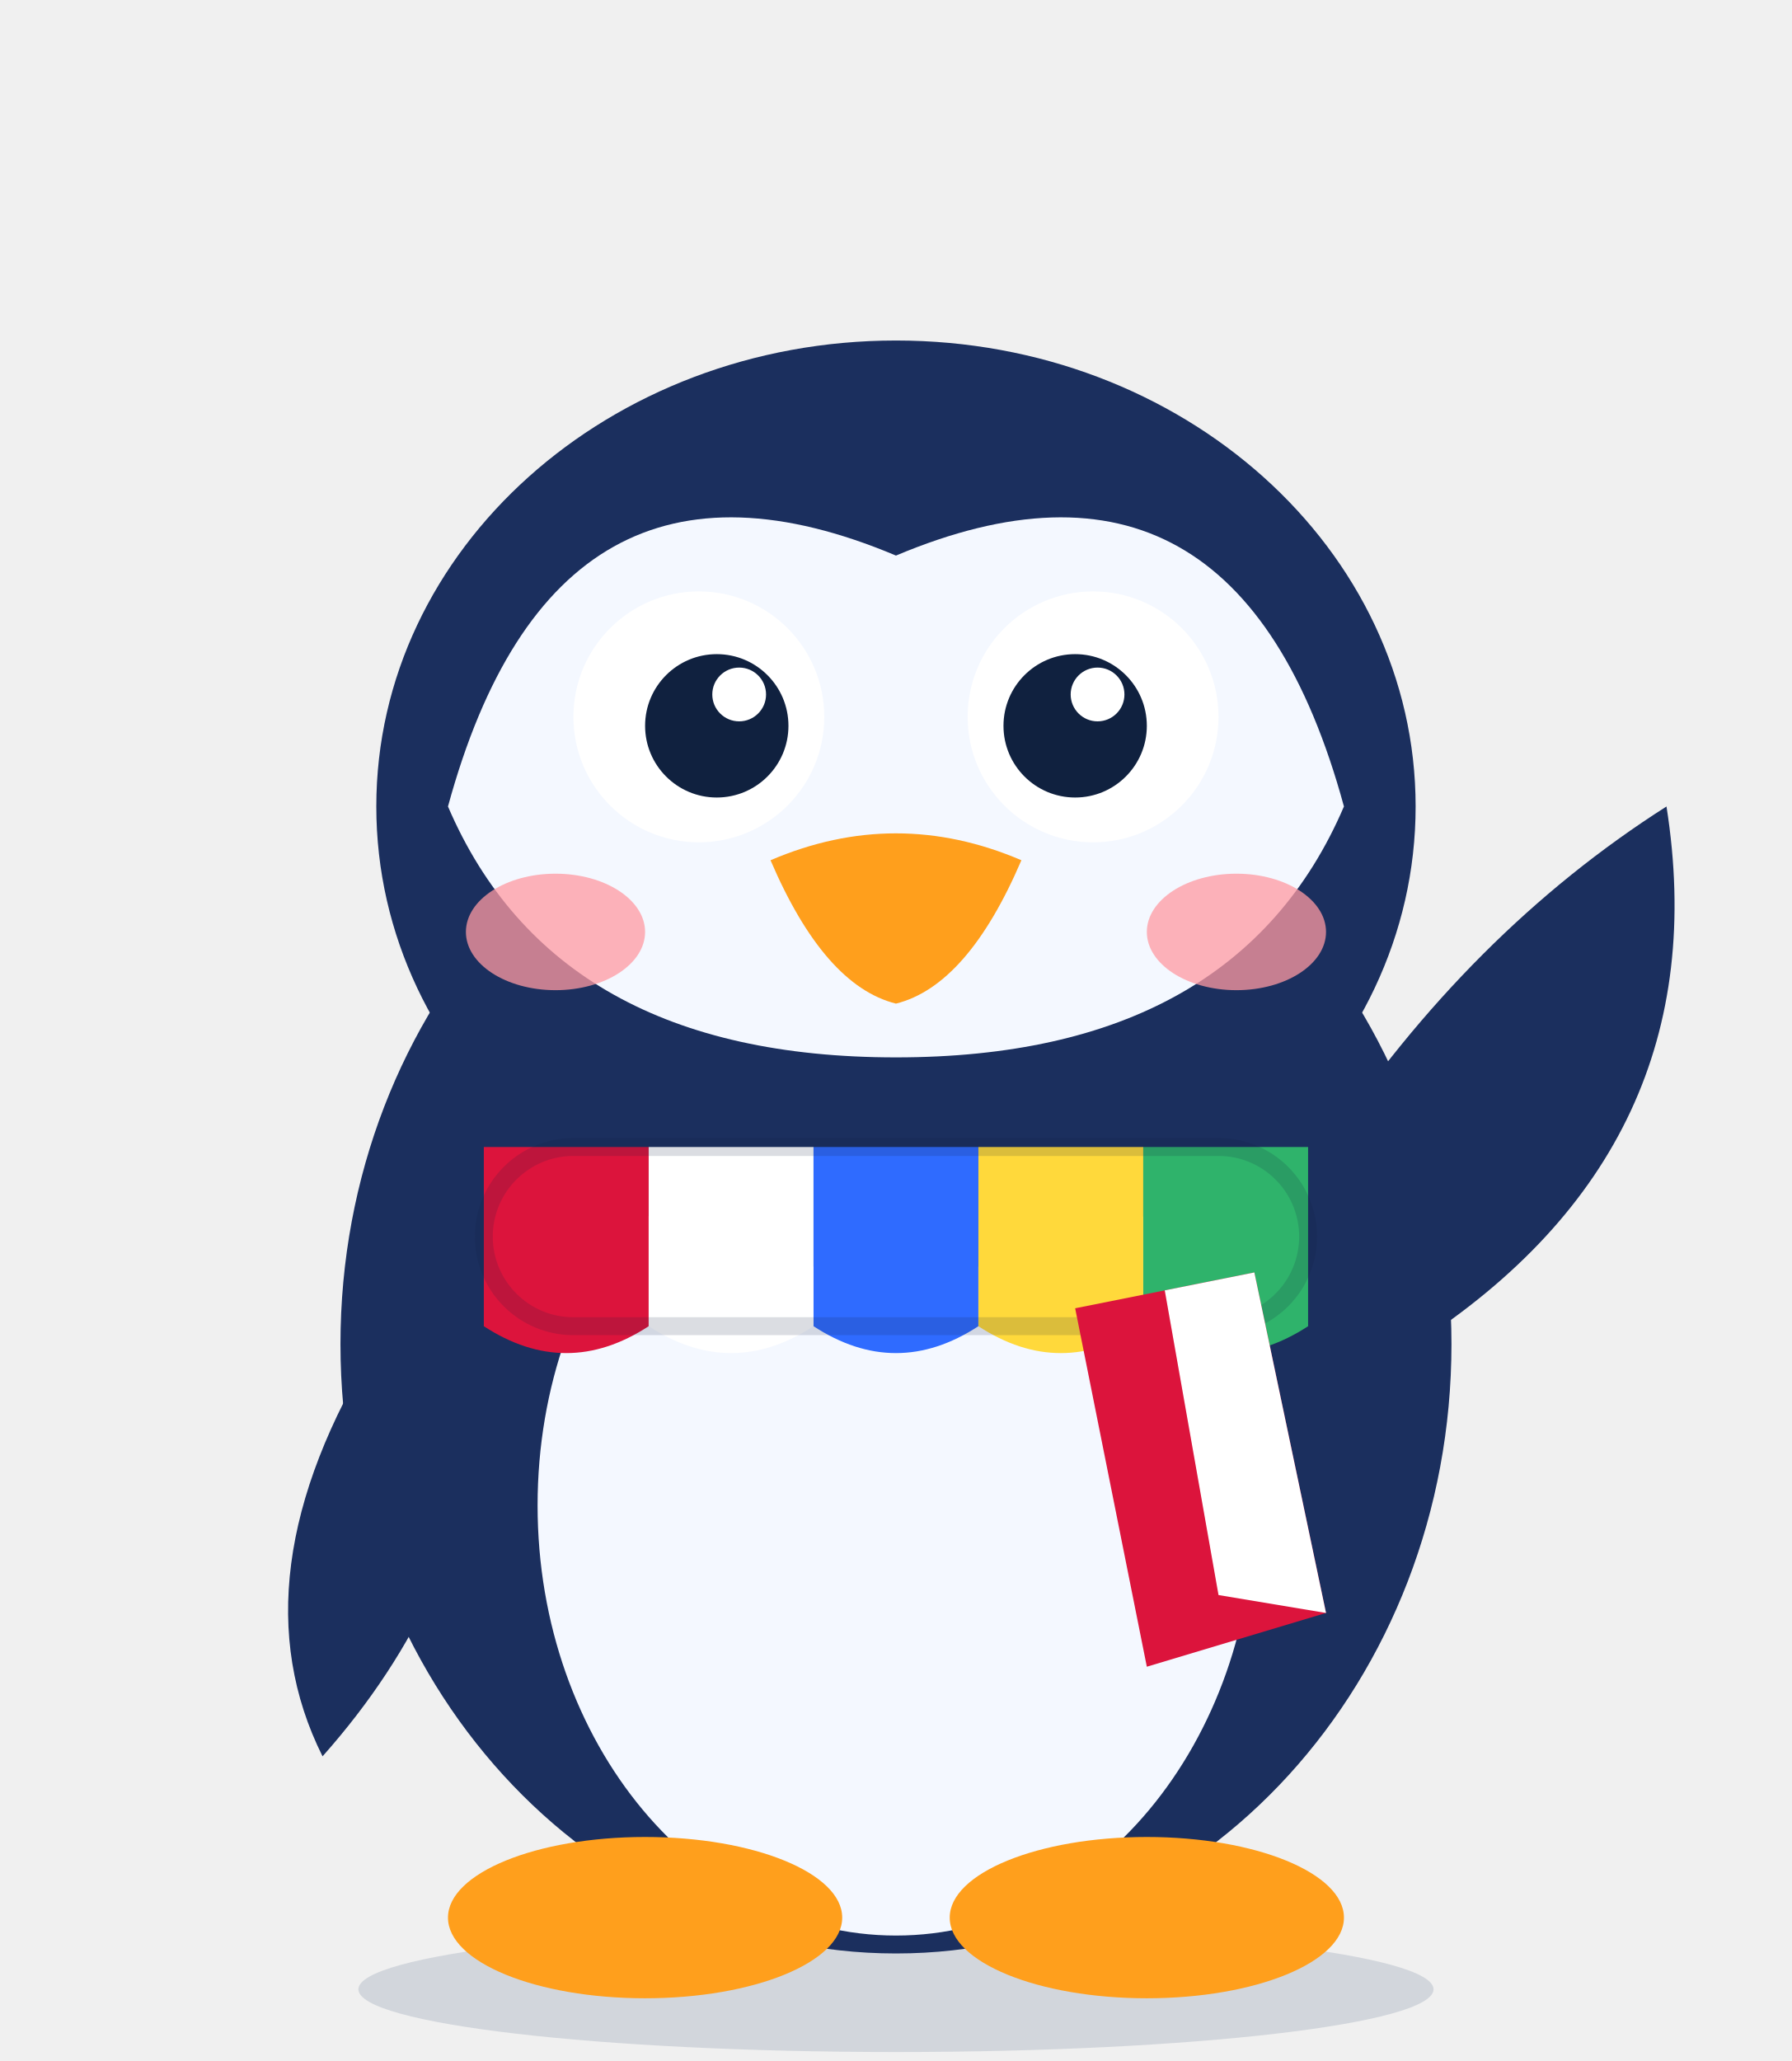
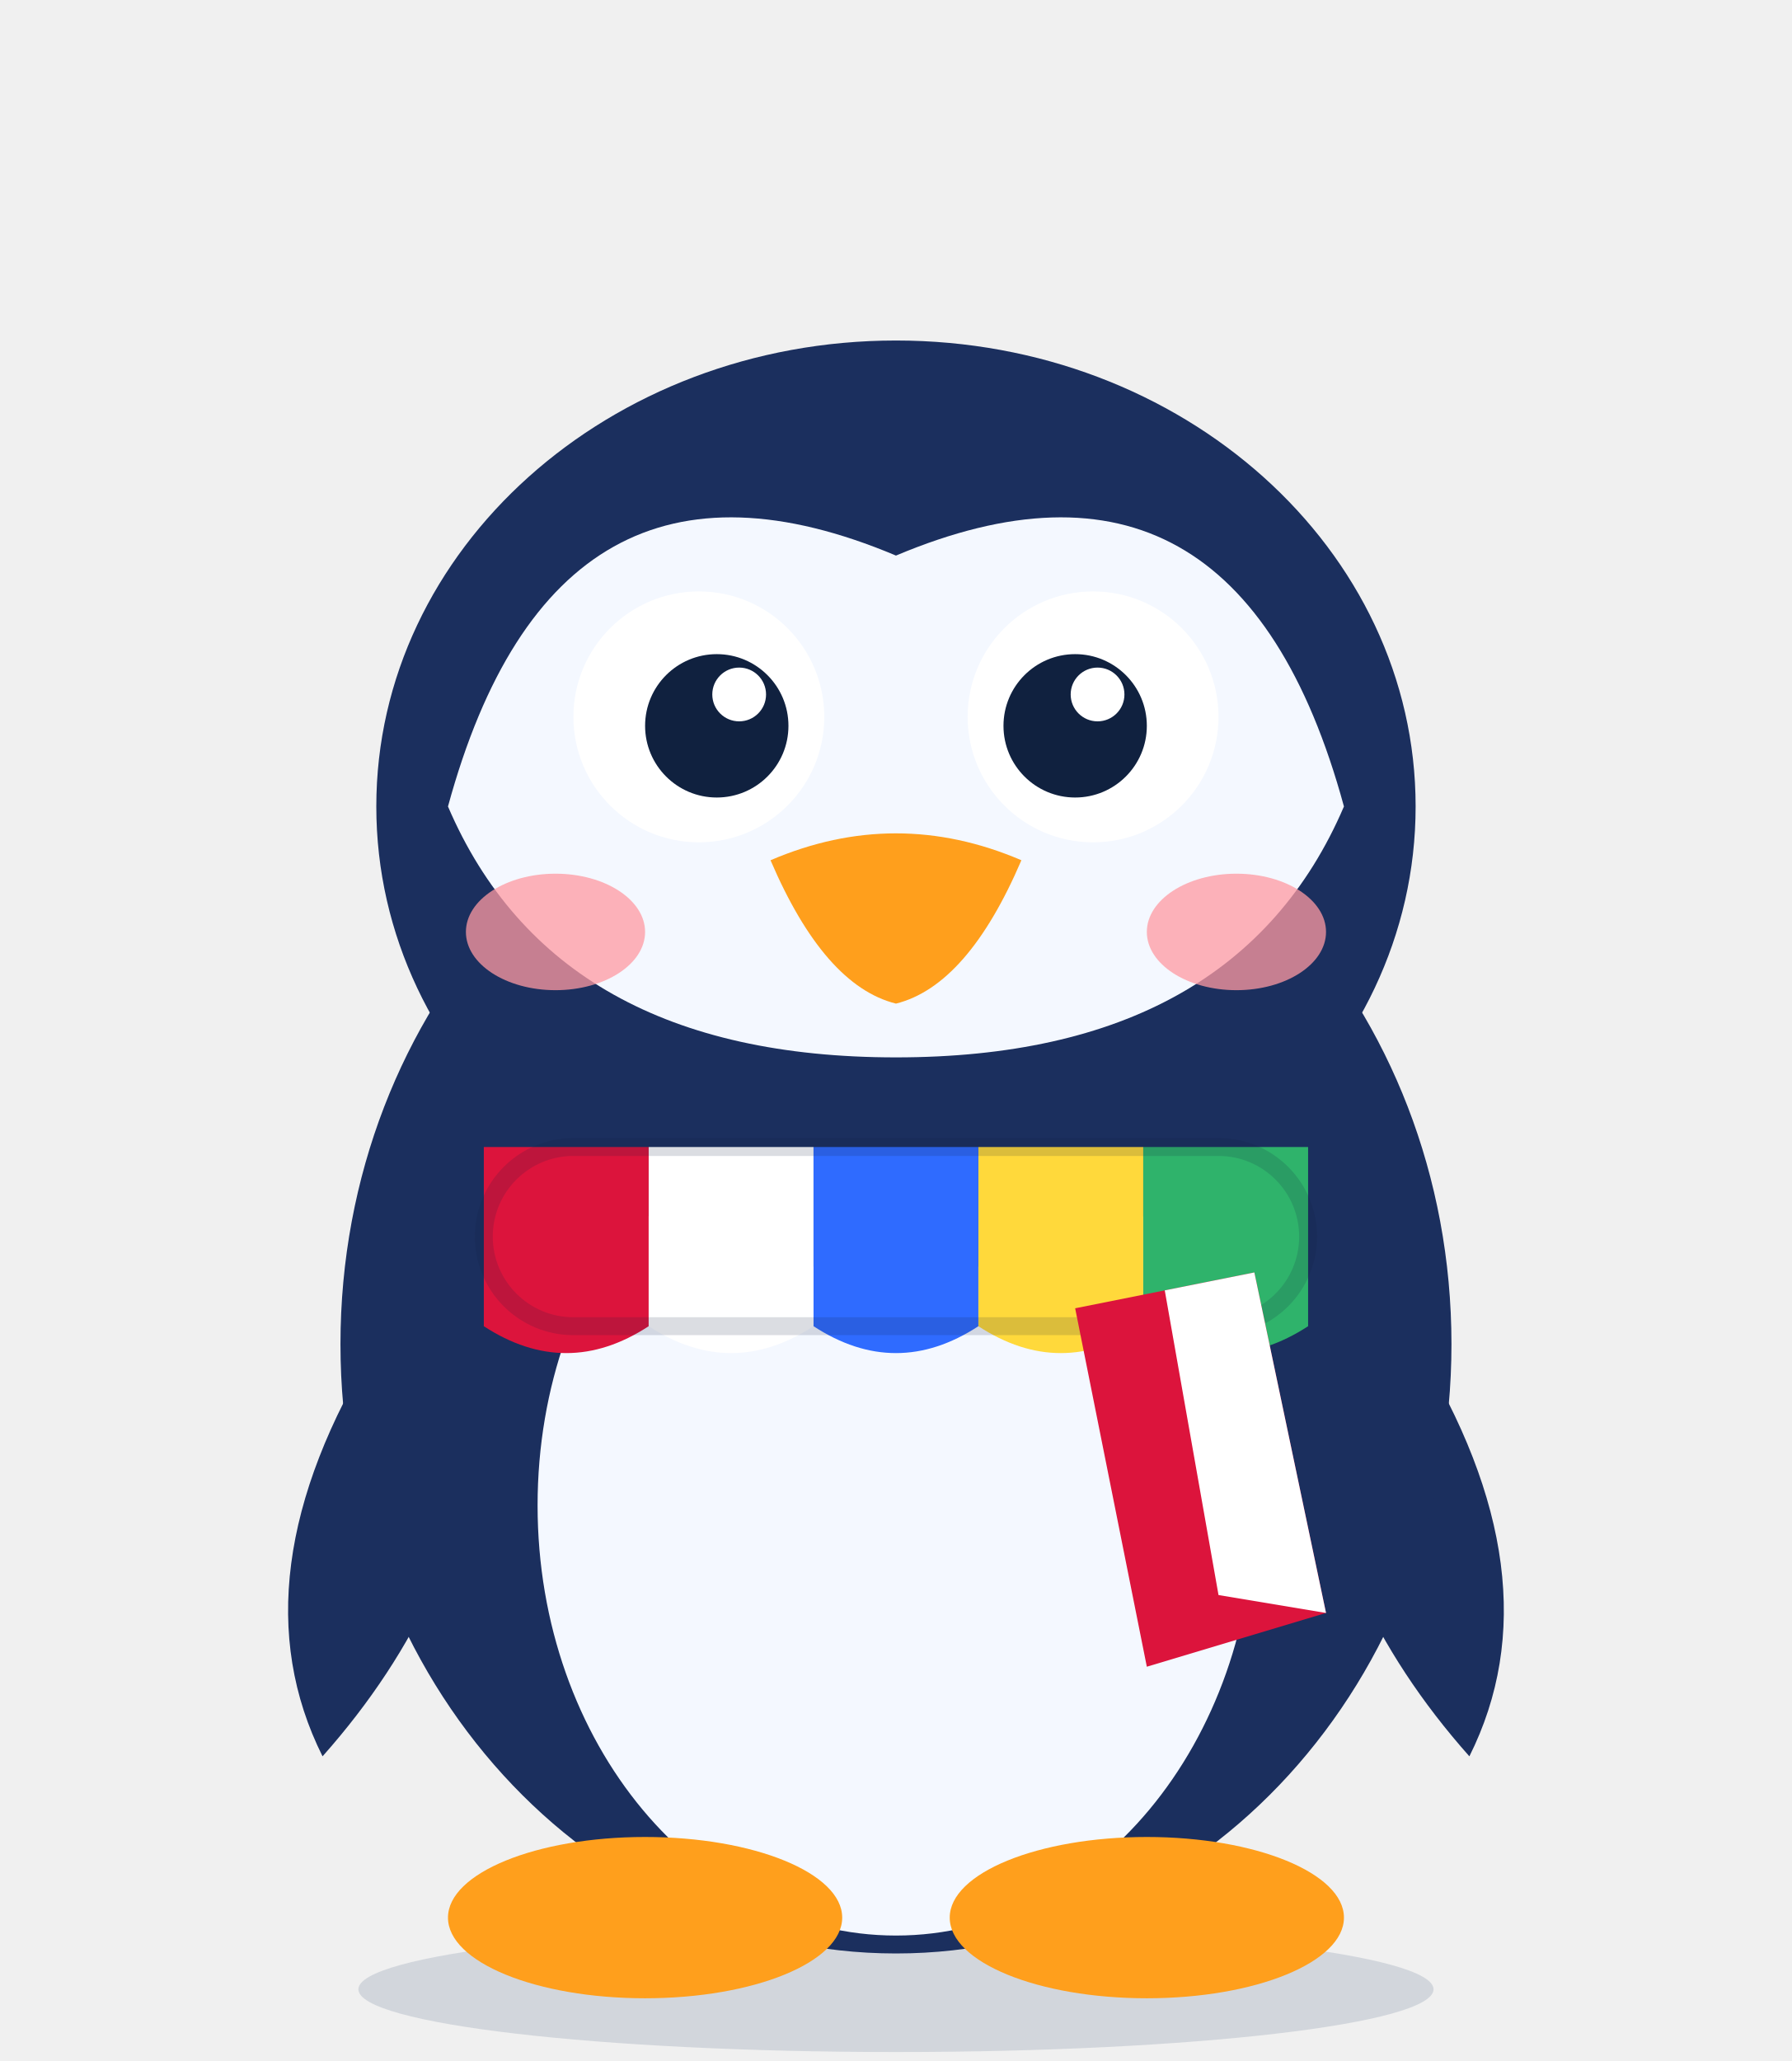
- <svg xmlns="http://www.w3.org/2000/svg" viewBox="0 0 200 230" width="200" height="230" role="img" aria-label="Pingo wave">
+ <svg xmlns="http://www.w3.org/2000/svg" viewBox="0 0 200 230" width="200" height="230" role="img" aria-label="Cụt idle">
  <ellipse cx="100" cy="222" rx="60" ry="7" fill="#0b2a55" opacity=".13" />
  <path d="M42 150 Q26 176 36 196 Q52 178 54 156Z" fill="#1b2f5e" />
-   <path d="M158 150 Q192 128 186 90 Q164 104 148 128Z" fill="#1b2f5e" />
+   <path d="M158 150 Q174 176 164 196 Q148 178 146 156Z" fill="#1b2f5e" />
  <ellipse cx="100" cy="150" rx="62" ry="68" fill="#1b2f5e" />
  <ellipse cx="100" cy="168" rx="40" ry="48" fill="#f4f8ff" />
  <ellipse cx="100" cy="90" rx="58" ry="52" fill="#1b2f5e" />
  <path d="M50 90 Q62 46 100 62 Q138 46 150 90 Q138 118 100 118 Q62 118 50 90Z" fill="#f4f8ff" />
  <ellipse cx="62" cy="104" rx="10" ry="6.5" fill="#ff9aa2" opacity=".75" />
  <ellipse cx="138" cy="104" rx="10" ry="6.5" fill="#ff9aa2" opacity=".75" />
  <g>
    <circle cx="78" cy="80" r="14" fill="#fff" />
    <circle cx="122" cy="80" r="14" fill="#fff" />
    <circle cx="80" cy="81" r="8" fill="#10213f" />
    <circle cx="120" cy="81" r="8" fill="#10213f" />
    <circle cx="82.5" cy="77.5" r="3" fill="#fff" />
    <circle cx="122.5" cy="77.5" r="3" fill="#fff" />
  </g>
  <path d="M86 96 Q100 90 114 96 Q108 110 100 112 Q92 110 86 96Z" fill="#ff9f1c" />
  <g>
    <path d="M54.0 128 L72.4 128 L72.4 148 Q63.2 154 54.0 148Z" fill="#dc143c" />
    <path d="M72.4 128 L90.8 128 L90.8 148 Q81.6 154 72.4 148Z" fill="#ffffff" />
    <path d="M90.8 128 L109.2 128 L109.2 148 Q100.0 154 90.8 148Z" fill="#2f6bff" />
    <path d="M109.2 128 L127.6 128 L127.6 148 Q118.4 154 109.2 148Z" fill="#ffd93b" />
    <path d="M127.6 128 L146.0 128 L146.0 148 Q136.8 154 127.6 148Z" fill="#2fb36b" />
    <rect x="54" y="128" width="92" height="20" rx="10" fill="none" stroke="#10213f" stroke-opacity=".15" stroke-width="2" />
    <path d="M120 146 L128 186 L148 180 L140 142Z" fill="#dc143c" />
    <path d="M130 144 L136 178 L148 180 L140 142Z" fill="#fff" />
  </g>
  <ellipse cx="72" cy="214" rx="22" ry="9" fill="#ff9f1c" />
  <ellipse cx="128" cy="214" rx="22" ry="9" fill="#ff9f1c" />
</svg>
